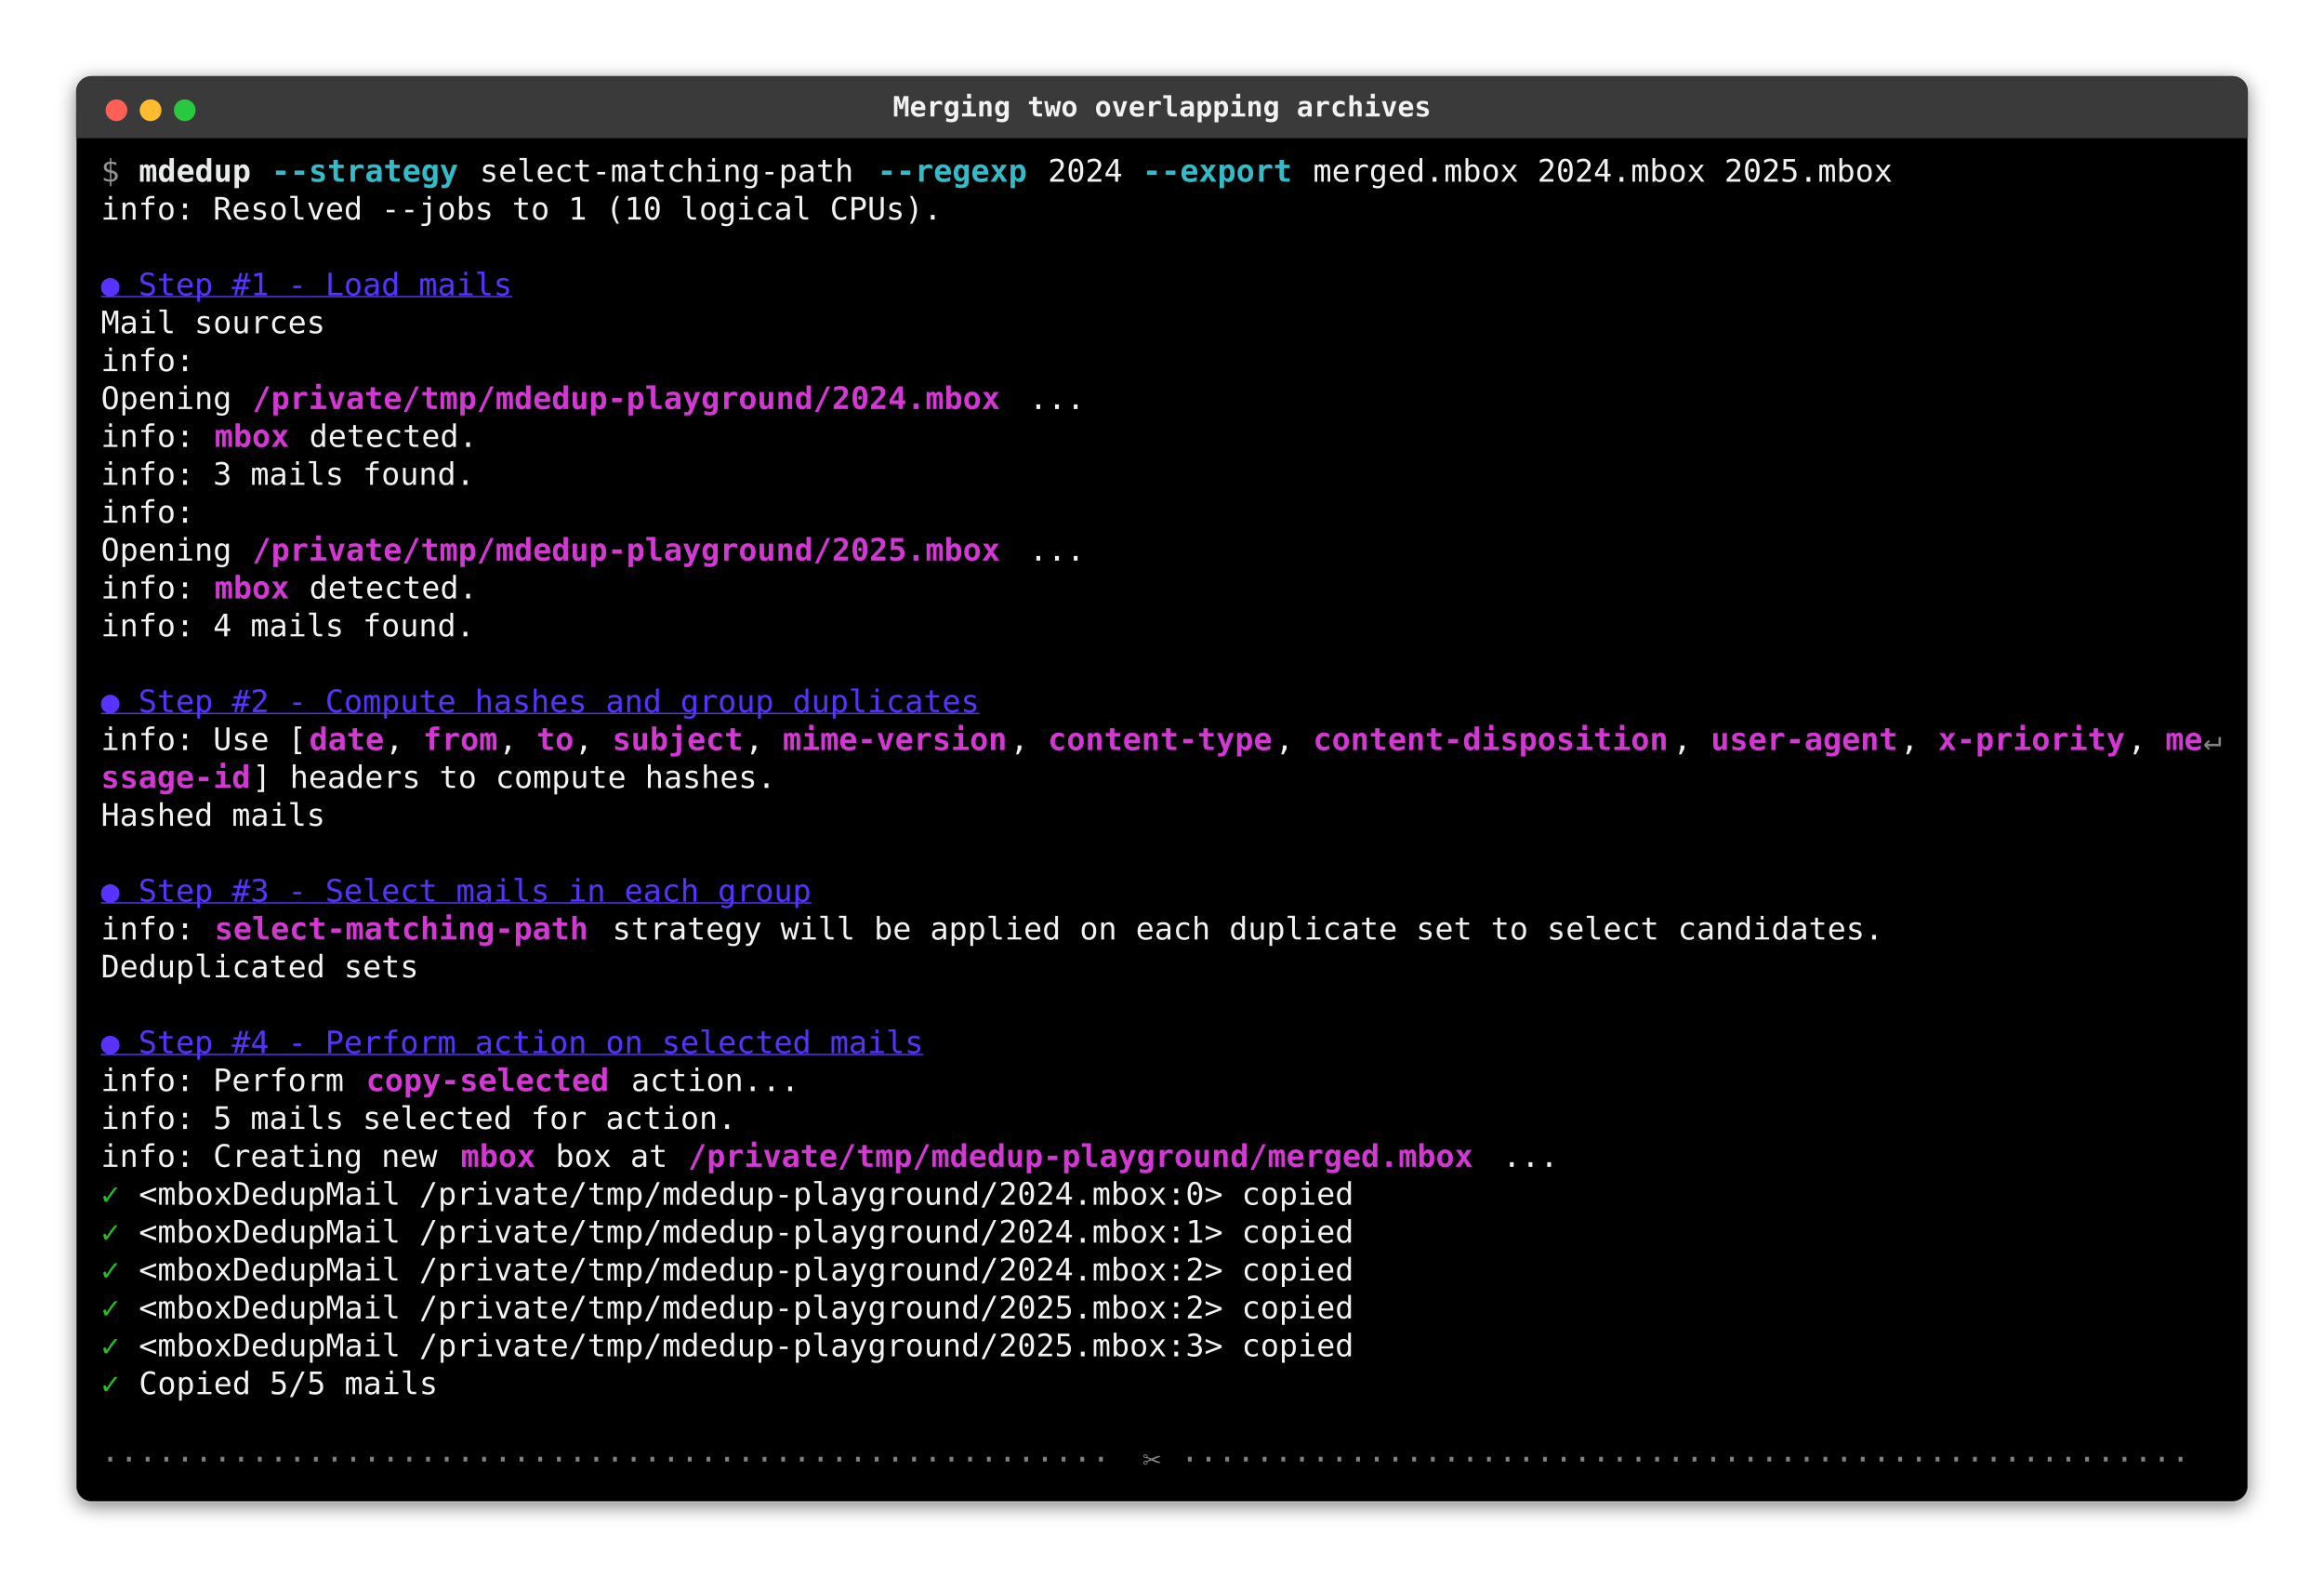
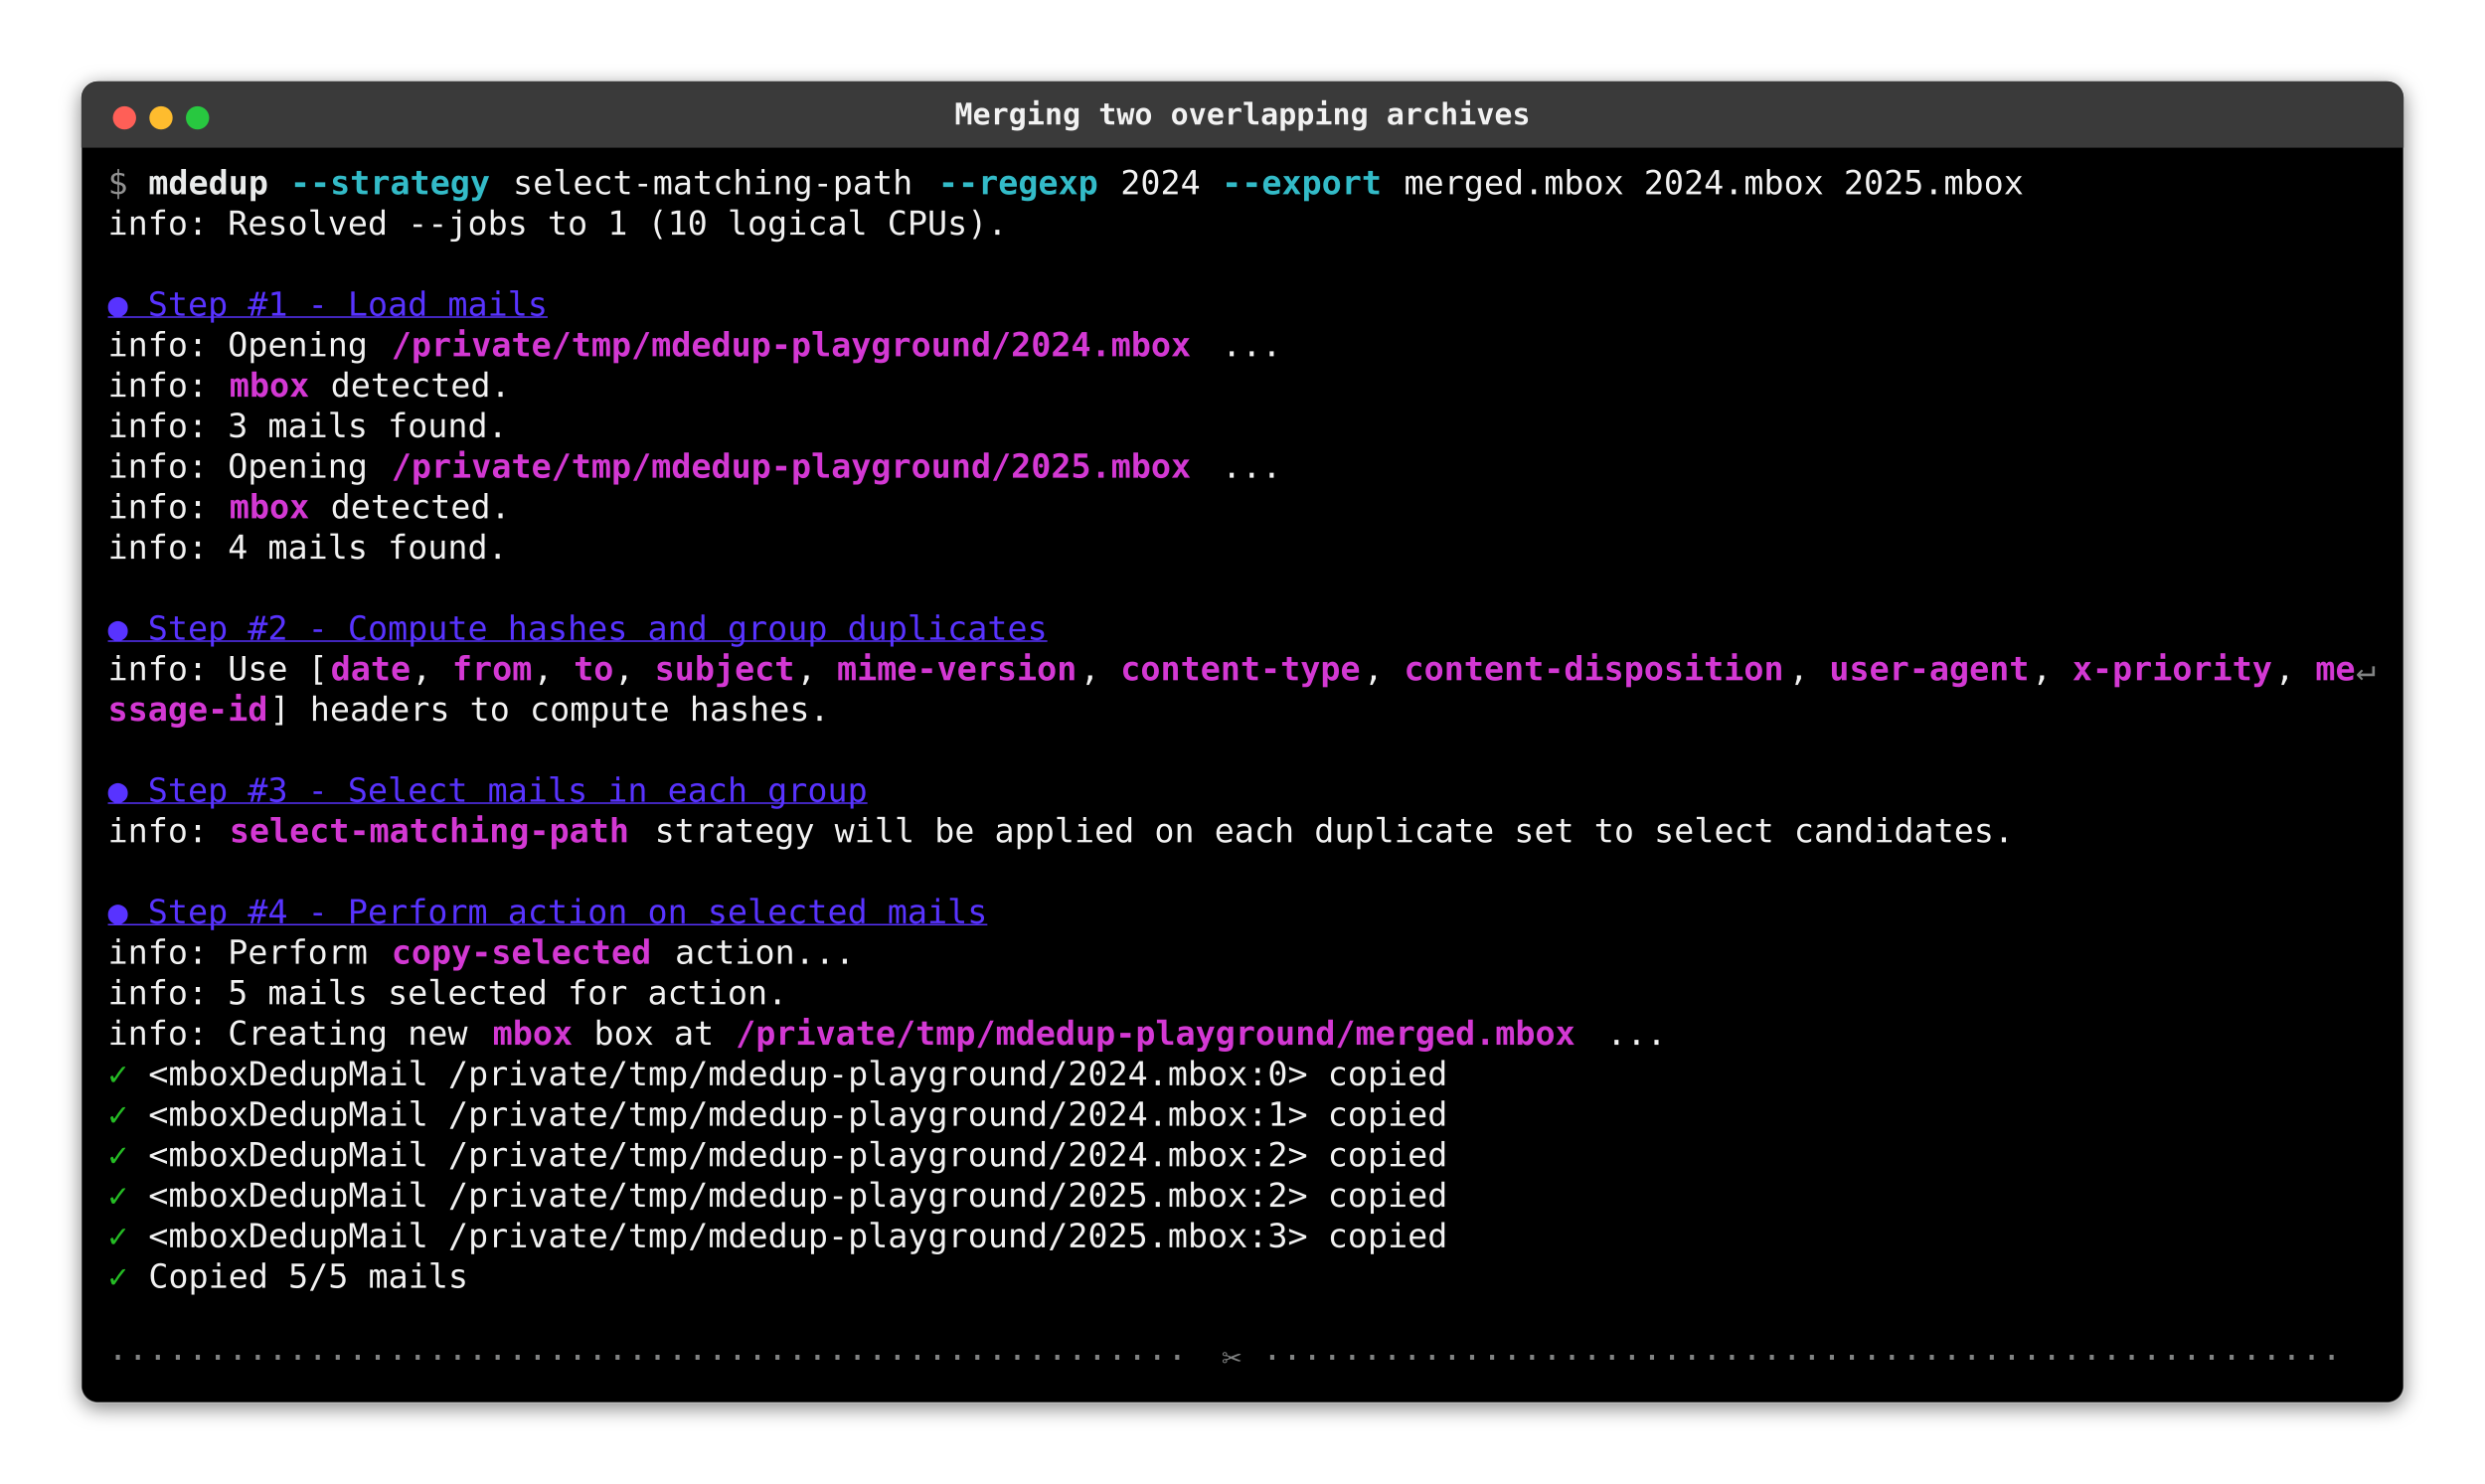
- <svg xmlns="http://www.w3.org/2000/svg" viewBox="0 0 1497 1016">
+ <svg xmlns="http://www.w3.org/2000/svg" viewBox="0 0 1497 894">
  <style>
    .mdedup-header-cli-matrix {
        font-family: 'SF Mono', Menlo, Monaco, monospace;
        font-size: 20px;
        line-height: 24.4px;
        font-variant-east-asian: full-width;
    }
    .mdedup-header-cli-title {
        font-size: 18px;
        font-weight: bold;
        font-family: 'SF Mono', Menlo, Monaco, monospace;
    }
    .mdedup-header-cli-r1 { fill: #919191 }
    .mdedup-header-cli-r2 { fill: #e9ebeb;font-weight: bold }
    .mdedup-header-cli-r3 { fill: #33bbc8;font-weight: bold }
    .mdedup-header-cli-r4 { fill: #f2f2f2 }
    .mdedup-header-cli-r5 { fill: #5833ff;text-decoration: underline }
    .mdedup-header-cli-r6 { fill: #d338d3;font-weight: bold }
    .mdedup-header-cli-r7 { fill: #818383 }
    .mdedup-header-cli-r8 { fill: #25bc24 }
</style>
  <defs>
    <clipPath id="mdedup-header-cli-clip">
-       <rect x="65" y="97" width="1366.4" height="854" />
+       <rect x="65" y="97" width="1366.4" height="732" />
    </clipPath>
    <filter id="mdedup-header-cli-shadow" x="-50%" y="-50%" width="200%" height="200%">
      <feGaussianBlur in="SourceAlpha" stdDeviation="6" />
      <feOffset dx="0" dy="3" result="cast" />
      <feFlood flood-color="rgba(0,0,0,0.5)" />
      <feComposite in2="cast" operator="in" result="shadow" />
      <feComposite in="shadow" in2="SourceAlpha" operator="out" />
    </filter>
  </defs>
-   <rect filter="url(#mdedup-header-cli-shadow)" x="49" y="49" width="1399" height="918" rx="10" />
-   <rect fill="#000000" stroke="rgba(255,255,255,0.35)" stroke-width="1" x="49" y="49" width="1399" height="918" rx="10" />
+   <rect filter="url(#mdedup-header-cli-shadow)" x="49" y="49" width="1399" height="796" rx="10" />
+   <rect fill="#000000" stroke="rgba(255,255,255,0.35)" stroke-width="1" x="49" y="49" width="1399" height="796" rx="10" />
  <path fill="#3a3a3a" d="M59,49 H1438 A10,10 0 0 1 1448,59 V89 H49 V59 A10,10 0 0 1 59,49 Z" />
  <g transform="translate(49, 49)">
    <g transform="translate(26,22)">
      <circle cx="0" cy="0" r="7" fill="#ff5f57" />
      <circle cx="22" cy="0" r="7" fill="#febc2e" />
      <circle cx="44" cy="0" r="7" fill="#28c840" />
    </g>
  </g>
  <text class="mdedup-header-cli-title" fill="#f2f2f2" font-family="monospace" font-size="18" font-weight="bold" text-anchor="middle" x="748.5" y="75">Merging two overlapping archives</text>
  <g clip-path="url(#mdedup-header-cli-clip)">
    <g transform="translate(65, 97)">
      <g class="mdedup-header-cli-matrix" font-family="monospace" font-size="20" fill="#f2f2f2">
        <text class="mdedup-header-cli-r1" x="0" textLength="12.2" y="20">$</text>
        <text class="mdedup-header-cli-r2" x="24.4" textLength="73.2" y="20">mdedup</text>
        <text class="mdedup-header-cli-r3" x="109.8" textLength="122" y="20">--strategy</text>
        <text class="mdedup-header-cli-r4" x="244" textLength="244" y="20">select-matching-path</text>
        <text class="mdedup-header-cli-r3" x="500.2" textLength="97.6" y="20">--regexp</text>
        <text class="mdedup-header-cli-r4" x="610" textLength="48.8" y="20">2024</text>
        <text class="mdedup-header-cli-r3" x="671" textLength="97.6" y="20">--export</text>
        <text class="mdedup-header-cli-r4" x="780.8" textLength="378.2" y="20">merged.mbox 2024.mbox 2025.mbox</text>
        <text class="mdedup-header-cli-r4" x="0" textLength="549" y="44.4">info: Resolved --jobs to 1 (10 logical CPUs).</text>
        <text class="mdedup-header-cli-r5" x="0" textLength="268.4" y="93.2">● Step #1 - Load mails</text>
-         <text class="mdedup-header-cli-r4" x="0" textLength="146.4" y="117.6">Mail sources</text>
+         <text class="mdedup-header-cli-r4" x="0" textLength="158.6" y="117.6">info: Opening</text>
+         <text class="mdedup-header-cli-r6" x="170.8" textLength="488" y="117.6">/private/tmp/mdedup-playground/2024.mbox</text>
+         <text class="mdedup-header-cli-r4" x="671" textLength="36.6" y="117.6">...</text>
        <text class="mdedup-header-cli-r4" x="0" textLength="61" y="142">info:</text>
-         <text class="mdedup-header-cli-r4" x="0" textLength="85.4" y="166.4">Opening</text>
-         <text class="mdedup-header-cli-r6" x="97.6" textLength="488" y="166.4">/private/tmp/mdedup-playground/2024.mbox</text>
-         <text class="mdedup-header-cli-r4" x="597.8" textLength="36.6" y="166.4">...</text>
-         <text class="mdedup-header-cli-r4" x="0" textLength="61" y="190.8">info:</text>
-         <text class="mdedup-header-cli-r6" x="73.2" textLength="48.8" y="190.8">mbox</text>
-         <text class="mdedup-header-cli-r4" x="134.2" textLength="109.8" y="190.8">detected.</text>
-         <text class="mdedup-header-cli-r4" x="0" textLength="244" y="215.2">info: 3 mails found.</text>
-         <text class="mdedup-header-cli-r4" x="0" textLength="61" y="239.6">info:</text>
-         <text class="mdedup-header-cli-r4" x="0" textLength="85.4" y="264">Opening</text>
-         <text class="mdedup-header-cli-r6" x="97.6" textLength="488" y="264">/private/tmp/mdedup-playground/2025.mbox</text>
-         <text class="mdedup-header-cli-r4" x="597.8" textLength="36.6" y="264">...</text>
-         <text class="mdedup-header-cli-r4" x="0" textLength="61" y="288.4">info:</text>
-         <text class="mdedup-header-cli-r6" x="73.2" textLength="48.8" y="288.4">mbox</text>
-         <text class="mdedup-header-cli-r4" x="134.2" textLength="109.8" y="288.4">detected.</text>
-         <text class="mdedup-header-cli-r4" x="0" textLength="244" y="312.8">info: 4 mails found.</text>
-         <text class="mdedup-header-cli-r5" x="0" textLength="573.4" y="361.6">● Step #2 - Compute hashes and group duplicates</text>
-         <text class="mdedup-header-cli-r4" x="0" textLength="134.2" y="386">info: Use [</text>
-         <text class="mdedup-header-cli-r6" x="134.2" textLength="48.8" y="386">date</text>
-         <text class="mdedup-header-cli-r4" x="183" textLength="12.2" y="386">,</text>
-         <text class="mdedup-header-cli-r6" x="207.4" textLength="48.8" y="386">from</text>
-         <text class="mdedup-header-cli-r4" x="256.2" textLength="12.2" y="386">,</text>
-         <text class="mdedup-header-cli-r6" x="280.6" textLength="24.4" y="386">to</text>
-         <text class="mdedup-header-cli-r4" x="305" textLength="12.2" y="386">,</text>
-         <text class="mdedup-header-cli-r6" x="329.4" textLength="85.4" y="386">subject</text>
-         <text class="mdedup-header-cli-r4" x="414.8" textLength="12.2" y="386">,</text>
-         <text class="mdedup-header-cli-r6" x="439.2" textLength="146.4" y="386">mime-version</text>
-         <text class="mdedup-header-cli-r4" x="585.6" textLength="12.2" y="386">,</text>
-         <text class="mdedup-header-cli-r6" x="610" textLength="146.4" y="386">content-type</text>
-         <text class="mdedup-header-cli-r4" x="756.4" textLength="12.2" y="386">,</text>
-         <text class="mdedup-header-cli-r6" x="780.8" textLength="231.8" y="386">content-disposition</text>
-         <text class="mdedup-header-cli-r4" x="1012.6" textLength="12.2" y="386">,</text>
-         <text class="mdedup-header-cli-r6" x="1037" textLength="122" y="386">user-agent</text>
-         <text class="mdedup-header-cli-r4" x="1159" textLength="12.2" y="386">,</text>
-         <text class="mdedup-header-cli-r6" x="1183.4" textLength="122" y="386">x-priority</text>
-         <text class="mdedup-header-cli-r4" x="1305.4" textLength="12.2" y="386">,</text>
-         <text class="mdedup-header-cli-r6" x="1329.8" textLength="24.4" y="386">me</text>
-         <text class="mdedup-header-cli-r7" x="1354.2" textLength="12.2" y="386">↵</text>
-         <text class="mdedup-header-cli-r6" x="0" textLength="97.6" y="410.4">ssage-id</text>
-         <text class="mdedup-header-cli-r4" x="97.6" textLength="341.6" y="410.4">] headers to compute hashes.</text>
-         <text class="mdedup-header-cli-r4" x="0" textLength="146.4" y="434.8">Hashed mails</text>
-         <text class="mdedup-header-cli-r5" x="0" textLength="463.6" y="483.6">● Step #3 - Select mails in each group</text>
-         <text class="mdedup-header-cli-r4" x="0" textLength="61" y="508">info:</text>
-         <text class="mdedup-header-cli-r6" x="73.2" textLength="244" y="508">select-matching-path</text>
-         <text class="mdedup-header-cli-r4" x="329.4" textLength="829.6" y="508">strategy will be applied on each duplicate set to select candidates.</text>
-         <text class="mdedup-header-cli-r4" x="0" textLength="207.4" y="532.4">Deduplicated sets</text>
-         <text class="mdedup-header-cli-r5" x="0" textLength="536.8" y="581.2">● Step #4 - Perform action on selected mails</text>
-         <text class="mdedup-header-cli-r4" x="0" textLength="158.6" y="605.6">info: Perform</text>
-         <text class="mdedup-header-cli-r6" x="170.8" textLength="158.6" y="605.6">copy-selected</text>
-         <text class="mdedup-header-cli-r4" x="341.6" textLength="109.8" y="605.6">action...</text>
-         <text class="mdedup-header-cli-r4" x="0" textLength="414.8" y="630">info: 5 mails selected for action.</text>
-         <text class="mdedup-header-cli-r4" x="0" textLength="219.6" y="654.4">info: Creating new</text>
-         <text class="mdedup-header-cli-r6" x="231.8" textLength="48.8" y="654.4">mbox</text>
-         <text class="mdedup-header-cli-r4" x="292.8" textLength="73.2" y="654.4">box at</text>
-         <text class="mdedup-header-cli-r6" x="378.2" textLength="512.4" y="654.4">/private/tmp/mdedup-playground/merged.mbox</text>
-         <text class="mdedup-header-cli-r4" x="902.8" textLength="36.6" y="654.4">...</text>
+         <text class="mdedup-header-cli-r6" x="73.2" textLength="48.8" y="142">mbox</text>
+         <text class="mdedup-header-cli-r4" x="134.2" textLength="109.8" y="142">detected.</text>
+         <text class="mdedup-header-cli-r4" x="0" textLength="244" y="166.4">info: 3 mails found.</text>
+         <text class="mdedup-header-cli-r4" x="0" textLength="158.6" y="190.8">info: Opening</text>
+         <text class="mdedup-header-cli-r6" x="170.8" textLength="488" y="190.8">/private/tmp/mdedup-playground/2025.mbox</text>
+         <text class="mdedup-header-cli-r4" x="671" textLength="36.6" y="190.8">...</text>
+         <text class="mdedup-header-cli-r4" x="0" textLength="61" y="215.2">info:</text>
+         <text class="mdedup-header-cli-r6" x="73.2" textLength="48.8" y="215.2">mbox</text>
+         <text class="mdedup-header-cli-r4" x="134.2" textLength="109.8" y="215.2">detected.</text>
+         <text class="mdedup-header-cli-r4" x="0" textLength="244" y="239.6">info: 4 mails found.</text>
+         <text class="mdedup-header-cli-r5" x="0" textLength="573.4" y="288.4">● Step #2 - Compute hashes and group duplicates</text>
+         <text class="mdedup-header-cli-r4" x="0" textLength="134.2" y="312.8">info: Use [</text>
+         <text class="mdedup-header-cli-r6" x="134.2" textLength="48.8" y="312.8">date</text>
+         <text class="mdedup-header-cli-r4" x="183" textLength="12.2" y="312.8">,</text>
+         <text class="mdedup-header-cli-r6" x="207.4" textLength="48.8" y="312.8">from</text>
+         <text class="mdedup-header-cli-r4" x="256.2" textLength="12.2" y="312.8">,</text>
+         <text class="mdedup-header-cli-r6" x="280.6" textLength="24.4" y="312.8">to</text>
+         <text class="mdedup-header-cli-r4" x="305" textLength="12.2" y="312.8">,</text>
+         <text class="mdedup-header-cli-r6" x="329.4" textLength="85.4" y="312.8">subject</text>
+         <text class="mdedup-header-cli-r4" x="414.8" textLength="12.2" y="312.8">,</text>
+         <text class="mdedup-header-cli-r6" x="439.2" textLength="146.4" y="312.8">mime-version</text>
+         <text class="mdedup-header-cli-r4" x="585.6" textLength="12.2" y="312.8">,</text>
+         <text class="mdedup-header-cli-r6" x="610" textLength="146.4" y="312.8">content-type</text>
+         <text class="mdedup-header-cli-r4" x="756.4" textLength="12.2" y="312.8">,</text>
+         <text class="mdedup-header-cli-r6" x="780.8" textLength="231.8" y="312.8">content-disposition</text>
+         <text class="mdedup-header-cli-r4" x="1012.6" textLength="12.2" y="312.8">,</text>
+         <text class="mdedup-header-cli-r6" x="1037" textLength="122" y="312.8">user-agent</text>
+         <text class="mdedup-header-cli-r4" x="1159" textLength="12.2" y="312.8">,</text>
+         <text class="mdedup-header-cli-r6" x="1183.4" textLength="122" y="312.8">x-priority</text>
+         <text class="mdedup-header-cli-r4" x="1305.4" textLength="12.2" y="312.8">,</text>
+         <text class="mdedup-header-cli-r6" x="1329.8" textLength="24.4" y="312.8">me</text>
+         <text class="mdedup-header-cli-r7" x="1354.2" textLength="12.2" y="312.8">↵</text>
+         <text class="mdedup-header-cli-r6" x="0" textLength="97.6" y="337.2">ssage-id</text>
+         <text class="mdedup-header-cli-r4" x="97.6" textLength="341.6" y="337.2">] headers to compute hashes.</text>
+         <text class="mdedup-header-cli-r5" x="0" textLength="463.6" y="386">● Step #3 - Select mails in each group</text>
+         <text class="mdedup-header-cli-r4" x="0" textLength="61" y="410.4">info:</text>
+         <text class="mdedup-header-cli-r6" x="73.2" textLength="244" y="410.4">select-matching-path</text>
+         <text class="mdedup-header-cli-r4" x="329.4" textLength="829.6" y="410.4">strategy will be applied on each duplicate set to select candidates.</text>
+         <text class="mdedup-header-cli-r5" x="0" textLength="536.8" y="459.2">● Step #4 - Perform action on selected mails</text>
+         <text class="mdedup-header-cli-r4" x="0" textLength="158.6" y="483.6">info: Perform</text>
+         <text class="mdedup-header-cli-r6" x="170.8" textLength="158.6" y="483.6">copy-selected</text>
+         <text class="mdedup-header-cli-r4" x="341.6" textLength="109.8" y="483.6">action...</text>
+         <text class="mdedup-header-cli-r4" x="0" textLength="414.8" y="508">info: 5 mails selected for action.</text>
+         <text class="mdedup-header-cli-r4" x="0" textLength="219.6" y="532.4">info: Creating new</text>
+         <text class="mdedup-header-cli-r6" x="231.8" textLength="48.8" y="532.4">mbox</text>
+         <text class="mdedup-header-cli-r4" x="292.8" textLength="73.2" y="532.4">box at</text>
+         <text class="mdedup-header-cli-r6" x="378.2" textLength="512.4" y="532.4">/private/tmp/mdedup-playground/merged.mbox</text>
+         <text class="mdedup-header-cli-r4" x="902.8" textLength="36.6" y="532.4">...</text>
+         <text class="mdedup-header-cli-r8" x="0" textLength="12.2" y="556.8">✓</text>
+         <text class="mdedup-header-cli-r4" x="24.4" textLength="793" y="556.8">&lt;mboxDedupMail /private/tmp/mdedup-playground/2024.mbox:0&gt; copied</text>
+         <text class="mdedup-header-cli-r8" x="0" textLength="12.2" y="581.2">✓</text>
+         <text class="mdedup-header-cli-r4" x="24.4" textLength="793" y="581.2">&lt;mboxDedupMail /private/tmp/mdedup-playground/2024.mbox:1&gt; copied</text>
+         <text class="mdedup-header-cli-r8" x="0" textLength="12.2" y="605.6">✓</text>
+         <text class="mdedup-header-cli-r4" x="24.4" textLength="793" y="605.6">&lt;mboxDedupMail /private/tmp/mdedup-playground/2024.mbox:2&gt; copied</text>
+         <text class="mdedup-header-cli-r8" x="0" textLength="12.2" y="630">✓</text>
+         <text class="mdedup-header-cli-r4" x="24.4" textLength="793" y="630">&lt;mboxDedupMail /private/tmp/mdedup-playground/2025.mbox:2&gt; copied</text>
+         <text class="mdedup-header-cli-r8" x="0" textLength="12.2" y="654.4">✓</text>
+         <text class="mdedup-header-cli-r4" x="24.4" textLength="793" y="654.4">&lt;mboxDedupMail /private/tmp/mdedup-playground/2025.mbox:3&gt; copied</text>
        <text class="mdedup-header-cli-r8" x="0" textLength="12.2" y="678.8">✓</text>
-         <text class="mdedup-header-cli-r4" x="24.4" textLength="793" y="678.8">&lt;mboxDedupMail /private/tmp/mdedup-playground/2024.mbox:0&gt; copied</text>
-         <text class="mdedup-header-cli-r8" x="0" textLength="12.2" y="703.2">✓</text>
-         <text class="mdedup-header-cli-r4" x="24.4" textLength="793" y="703.2">&lt;mboxDedupMail /private/tmp/mdedup-playground/2024.mbox:1&gt; copied</text>
-         <text class="mdedup-header-cli-r8" x="0" textLength="12.2" y="727.6">✓</text>
-         <text class="mdedup-header-cli-r4" x="24.4" textLength="793" y="727.6">&lt;mboxDedupMail /private/tmp/mdedup-playground/2024.mbox:2&gt; copied</text>
-         <text class="mdedup-header-cli-r8" x="0" textLength="12.2" y="752">✓</text>
-         <text class="mdedup-header-cli-r4" x="24.4" textLength="793" y="752">&lt;mboxDedupMail /private/tmp/mdedup-playground/2025.mbox:2&gt; copied</text>
-         <text class="mdedup-header-cli-r8" x="0" textLength="12.2" y="776.4">✓</text>
-         <text class="mdedup-header-cli-r4" x="24.4" textLength="793" y="776.4">&lt;mboxDedupMail /private/tmp/mdedup-playground/2025.mbox:3&gt; copied</text>
-         <text class="mdedup-header-cli-r8" x="0" textLength="12.2" y="800.8">✓</text>
-         <text class="mdedup-header-cli-r4" x="24.4" textLength="195.2" y="800.8">Copied 5/5 mails</text>
-         <text class="mdedup-header-cli-r7" x="0" textLength="658.8" y="849.6">······················································</text>
-         <text class="mdedup-header-cli-r7" x="671" textLength="12.2" y="849.6">✂</text>
-         <text class="mdedup-header-cli-r7" x="695.4" textLength="658.8" y="849.6">······················································</text>
+         <text class="mdedup-header-cli-r4" x="24.4" textLength="195.2" y="678.8">Copied 5/5 mails</text>
+         <text class="mdedup-header-cli-r7" x="0" textLength="658.8" y="727.6">······················································</text>
+         <text class="mdedup-header-cli-r7" x="671" textLength="12.2" y="727.6">✂</text>
+         <text class="mdedup-header-cli-r7" x="695.4" textLength="658.8" y="727.6">······················································</text>
      </g>
    </g>
  </g>
</svg>
